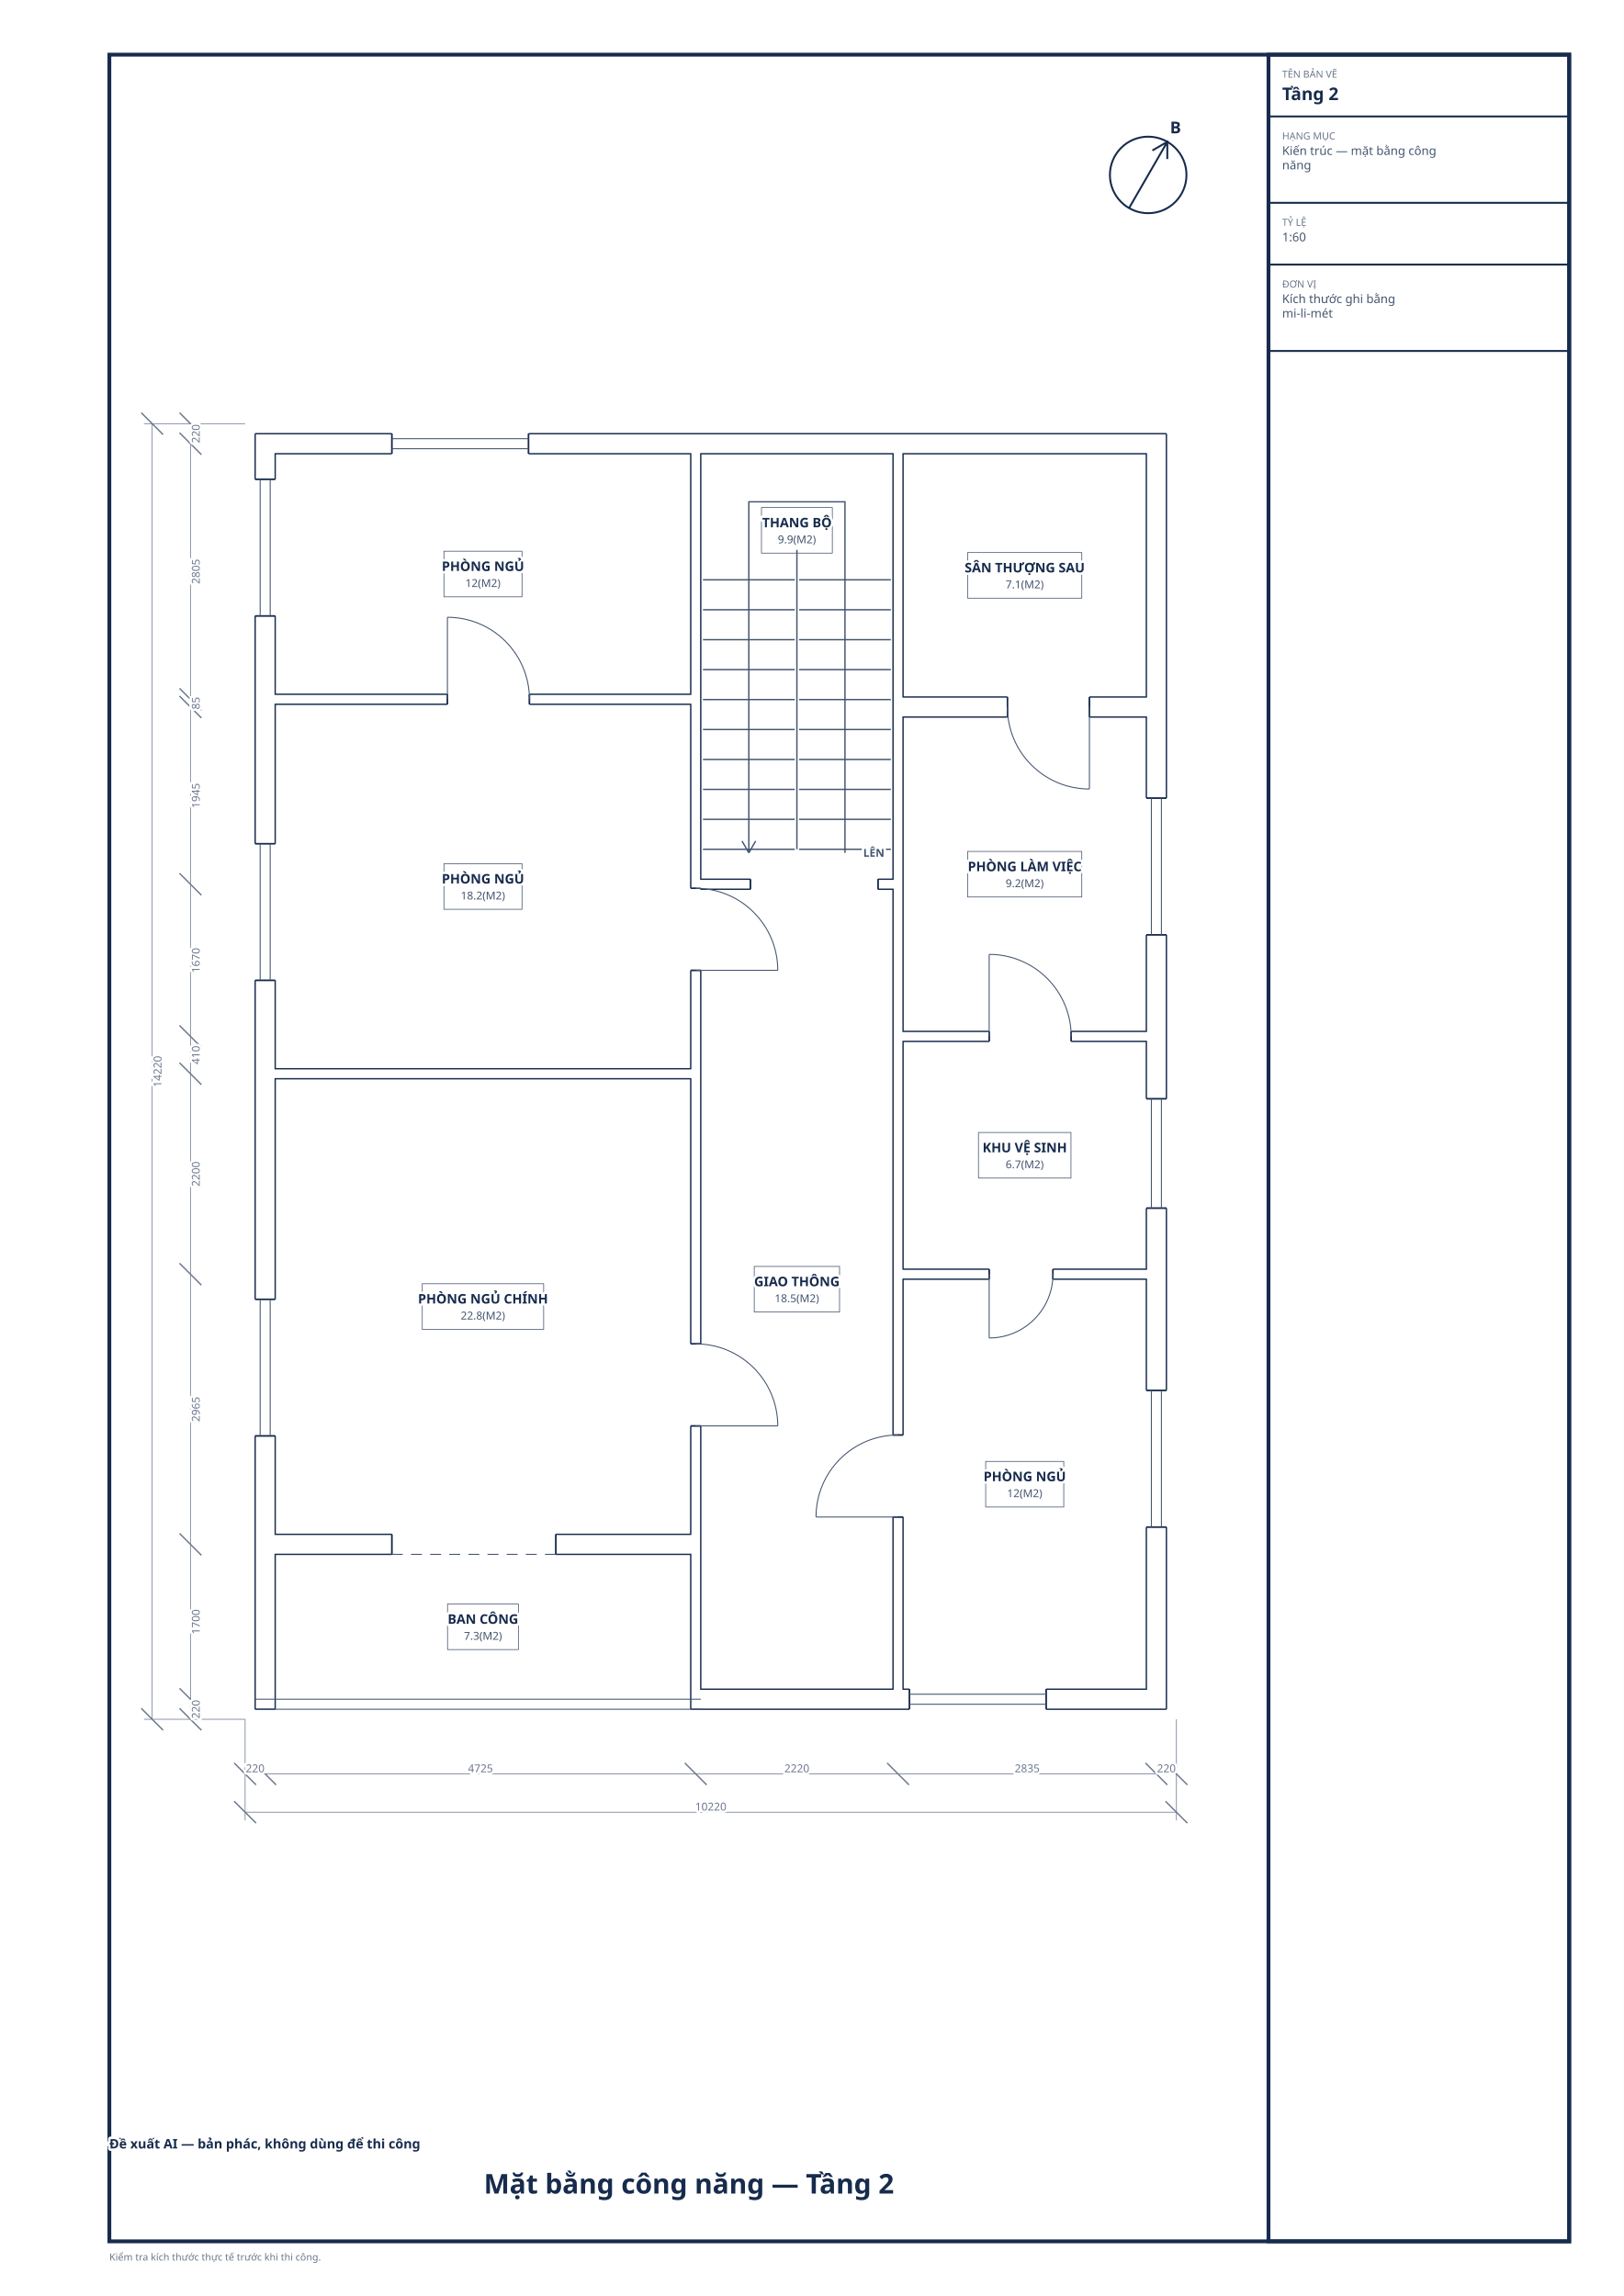
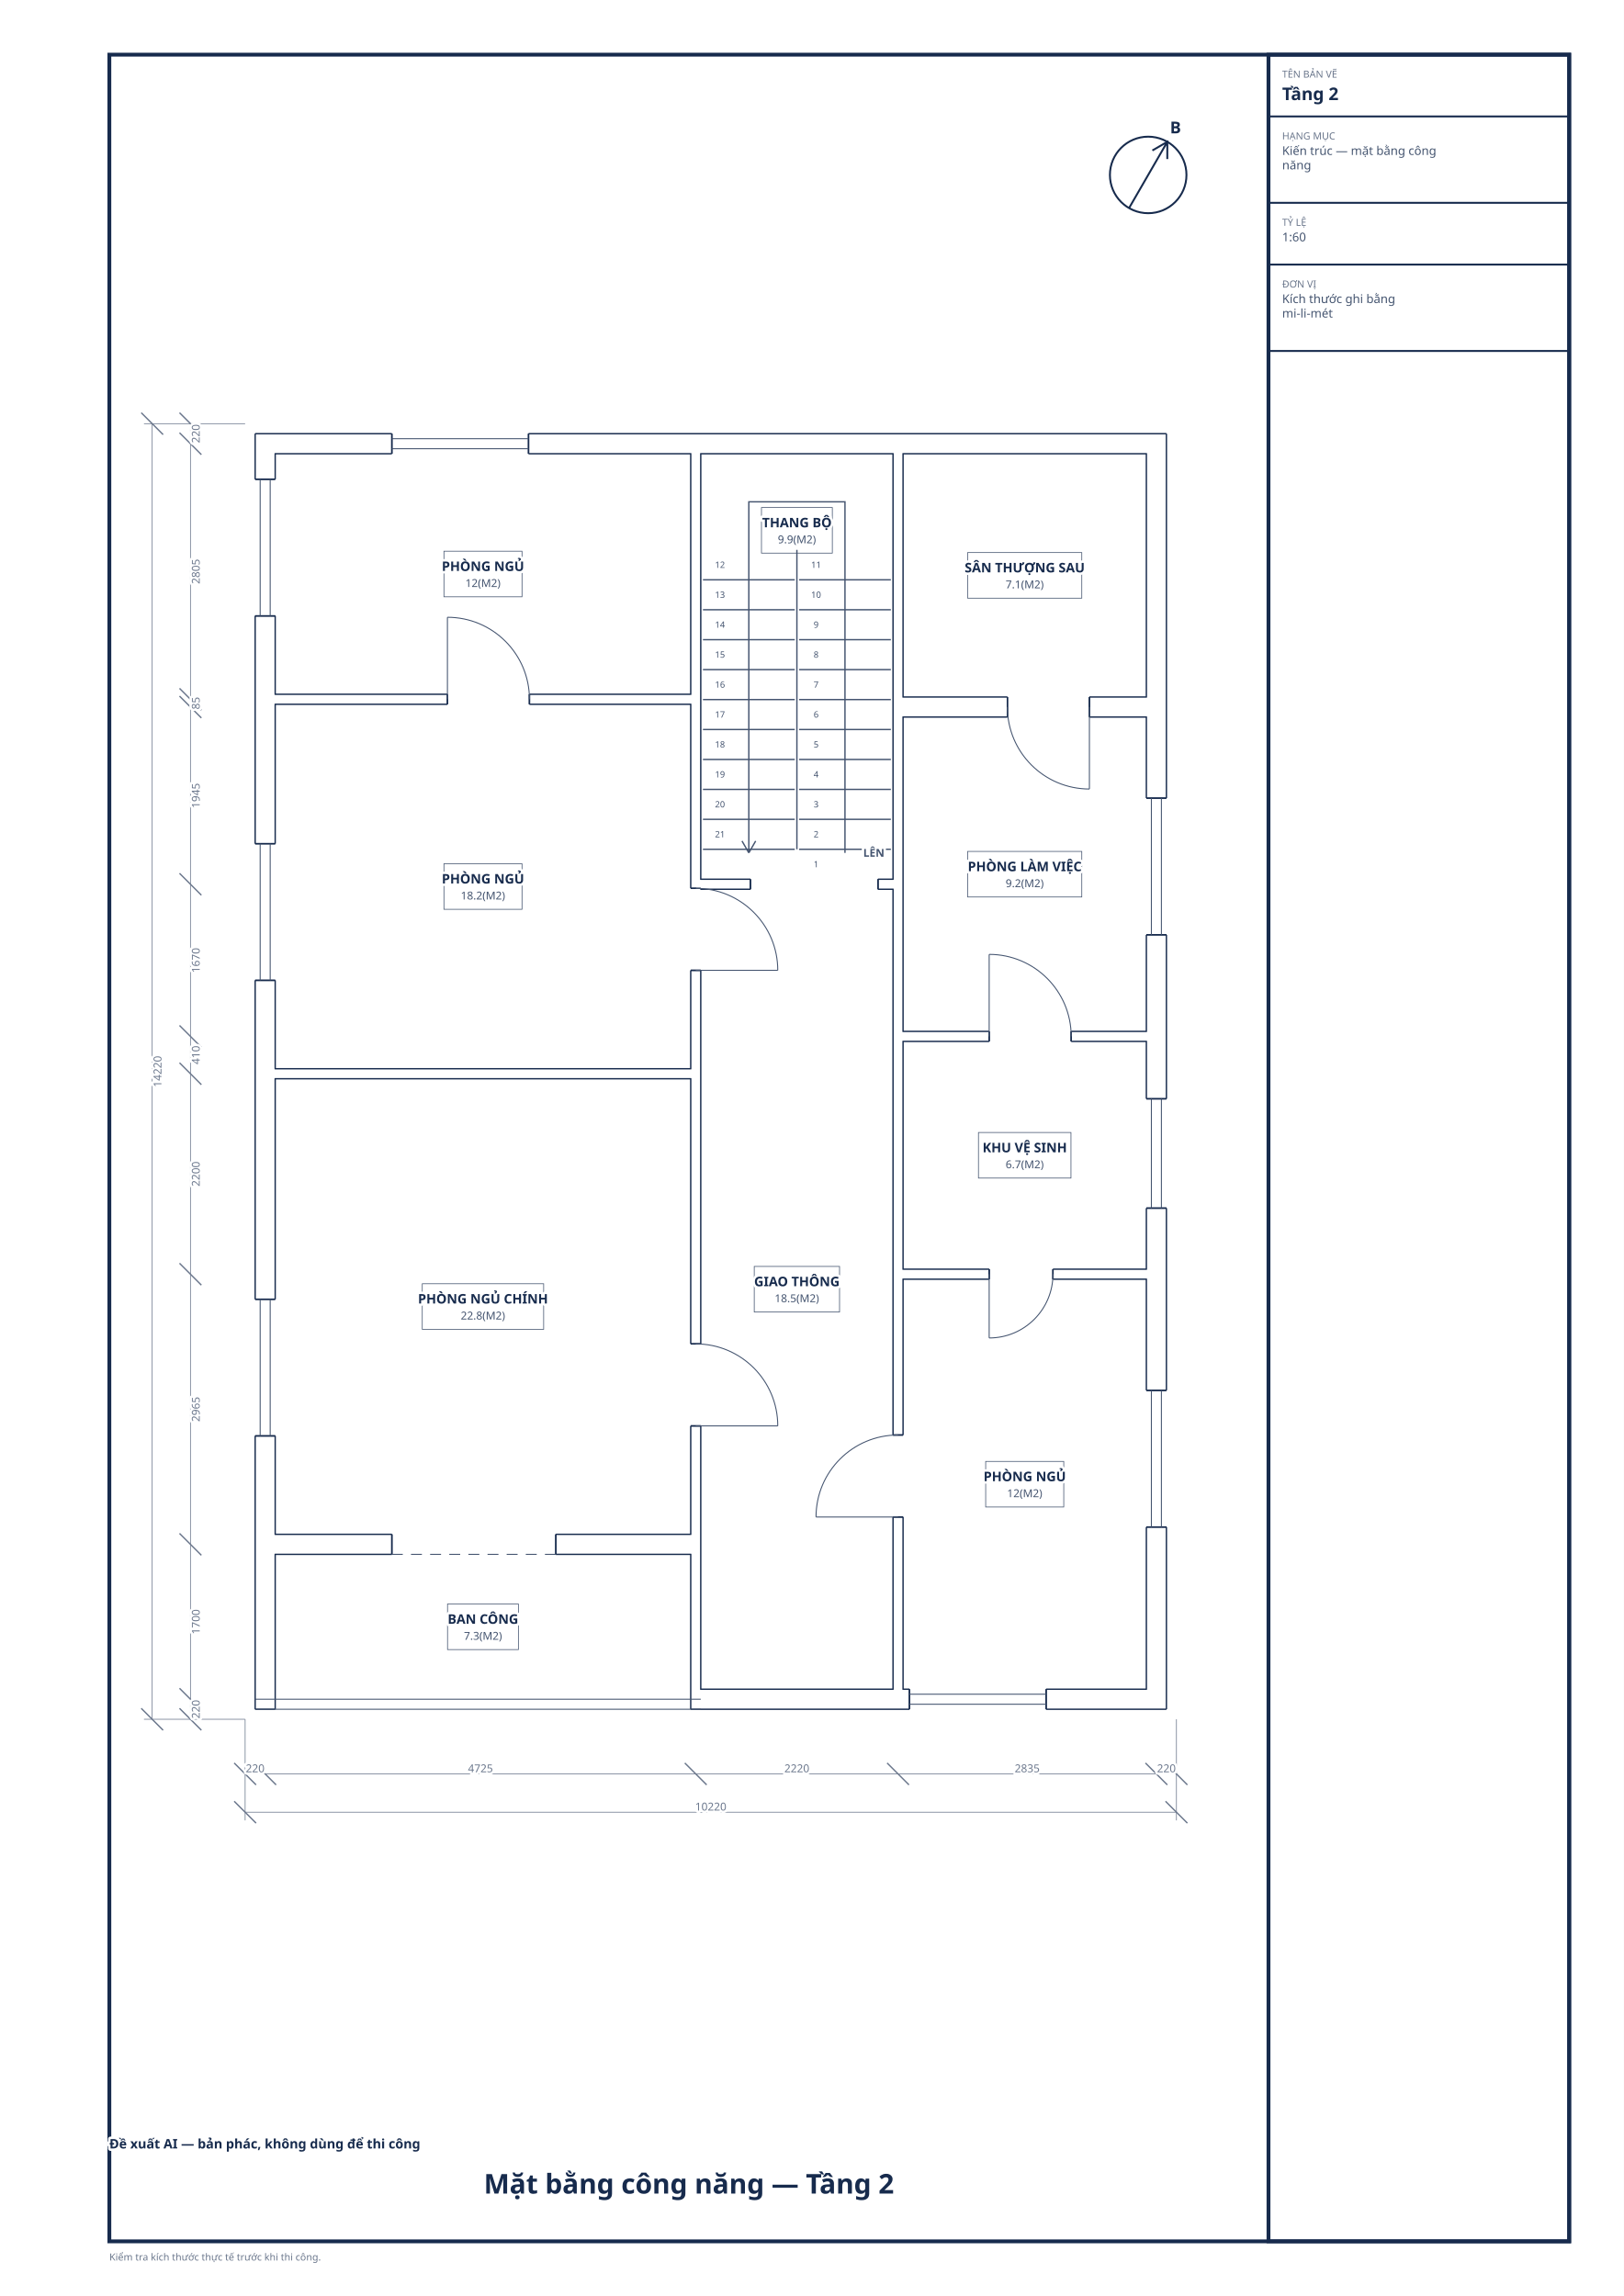
<svg xmlns="http://www.w3.org/2000/svg" viewBox="0 0 297 420" width="297mm" height="420mm">
-   <style>text{font-family:'Be Vietnam Pro', 'Noto Sans', 'Segoe UI', system-ui, sans-serif;text-anchor:middle;dominant-baseline:middle;paint-order:stroke;stroke:#FFFFFF;stroke-width:0.9;stroke-linejoin:round}.fr{stroke:#172B4D;stroke-width:0.7;fill:none;}.tr{stroke:#172B4D;stroke-width:0.35;fill:none;}.wf{fill:#FFFFFF;stroke:none}.w{stroke:#172B4D;stroke-width:0.25;fill:none;}.cl{fill:#172B4D;stroke:#172B4D;stroke-width:0.25}.lb{fill:none;stroke:#44546F;stroke-width:0.13}.rl{stroke:#44546F;stroke-width:0.18;fill:none;}.sd{stroke:#44546F;stroke-width:0.13;fill:none;stroke-dasharray:2.4 1.6;}.op{stroke:#172B4D;stroke-width:0.25;fill:none;}.dl{stroke:#44546F;stroke-width:0.18;fill:none;}.wn{stroke:#44546F;stroke-width:0.18;fill:none;}.st{stroke:#44546F;stroke-width:0.25;fill:none;}.sa{stroke:#44546F;stroke-width:0.25;fill:none;}.vd{stroke:#44546F;stroke-width:0.18;fill:#DCDFE4}.nt{stroke:#172B4D;stroke-width:0.35;fill:none;}.dm{stroke:#6B778C;stroke-width:0.13;fill:none;}.dt{stroke:#6B778C;stroke-width:0.25;fill:none;}.tn{font-size:2.4px;fill:#172B4D;font-weight:600;}.ta{font-size:2px;fill:#44546F;}.td{font-size:2px;fill:#6B778C;}.tst{font-size:2px;fill:#44546F;font-weight:600;}.tl{font-size:3.2px;fill:#172B4D;font-weight:700;text-anchor:start;}.tw{font-size:2.4px;fill:#172B4D;font-weight:600;text-anchor:start;}.ts{font-size:2.2px;fill:#44546F;text-anchor:start;}.tnn{font-size:3px;fill:#172B4D;font-weight:700;}.tt{font-size:5px;fill:#172B4D;font-weight:700;}.tbl{font-size:1.8px;fill:#6B778C;text-anchor:start;}.tf{font-size:1.8px;fill:#6B778C;text-anchor:start;}.gr{stroke:#172B4D;stroke-width:0.7;fill:none;}.eo{stroke:#172B4D;stroke-width:0.5;fill:none;stroke-linejoin:round;}.fln{stroke:#44546F;stroke-width:0.13;fill:none;stroke-dasharray:3 1.5;}.lm{stroke:#172B4D;stroke-width:0.18;fill:none;}.el{fill:#EEF0F2;stroke:#44546F;stroke-width:0.13}.ff{stroke:#44546F;stroke-width:0.18;fill:none;stroke-dasharray:3 1.5;}.tlm{font-size:2px;fill:#172B4D;text-anchor:start;}.rb{stroke:#172B4D;stroke-width:0.6;fill:none;}.re{stroke:#172B4D;stroke-width:0.3;fill:none;}.rw{stroke:#44546F;stroke-width:0.15;fill:none;}.ra{stroke:#172B4D;stroke-width:0.4;fill:none;}.rlot{stroke:#44546F;stroke-width:0.25;fill:none;stroke-dasharray:6 3;}.rn{fill:#172B4D;stroke:none}</style>
+   <style>text{font-family:'Be Vietnam Pro', 'Noto Sans', 'Segoe UI', system-ui, sans-serif;text-anchor:middle;dominant-baseline:middle;paint-order:stroke;stroke:#FFFFFF;stroke-width:0.9;stroke-linejoin:round}.fr{stroke:#172B4D;stroke-width:0.7;fill:none;}.tr{stroke:#172B4D;stroke-width:0.35;fill:none;}.wf{fill:#FFFFFF;stroke:none}.w{stroke:#172B4D;stroke-width:0.25;fill:none;}.cl{fill:#172B4D;stroke:#172B4D;stroke-width:0.25}.lb{fill:none;stroke:#44546F;stroke-width:0.13}.rl{stroke:#44546F;stroke-width:0.18;fill:none;}.sd{stroke:#44546F;stroke-width:0.13;fill:none;stroke-dasharray:2.4 1.6;}.op{stroke:#172B4D;stroke-width:0.25;fill:none;}.dl{stroke:#44546F;stroke-width:0.18;fill:none;}.wn{stroke:#44546F;stroke-width:0.18;fill:none;}.st{stroke:#44546F;stroke-width:0.25;fill:none;}.sa{stroke:#44546F;stroke-width:0.25;fill:none;}.vd{stroke:#44546F;stroke-width:0.18;fill:#DCDFE4}.nt{stroke:#172B4D;stroke-width:0.35;fill:none;}.dm{stroke:#6B778C;stroke-width:0.13;fill:none;}.dt{stroke:#6B778C;stroke-width:0.25;fill:none;}.tn{font-size:2.4px;fill:#172B4D;font-weight:600;}.ta{font-size:2px;fill:#44546F;}.td{font-size:2px;fill:#6B778C;}.tst{font-size:2px;fill:#44546F;font-weight:600;}.tsn{font-size:1.6px;fill:#44546F;}.tl{font-size:3.2px;fill:#172B4D;font-weight:700;text-anchor:start;}.tw{font-size:2.4px;fill:#172B4D;font-weight:600;text-anchor:start;}.ts{font-size:2.2px;fill:#44546F;text-anchor:start;}.tnn{font-size:3px;fill:#172B4D;font-weight:700;}.tt{font-size:5px;fill:#172B4D;font-weight:700;}.tbl{font-size:1.8px;fill:#6B778C;text-anchor:start;}.tf{font-size:1.8px;fill:#6B778C;text-anchor:start;}.gr{stroke:#172B4D;stroke-width:0.7;fill:none;}.eo{stroke:#172B4D;stroke-width:0.5;fill:none;stroke-linejoin:round;}.fln{stroke:#44546F;stroke-width:0.13;fill:none;stroke-dasharray:3 1.5;}.lm{stroke:#172B4D;stroke-width:0.18;fill:none;}.el{fill:#EEF0F2;stroke:#44546F;stroke-width:0.13}.ff{stroke:#44546F;stroke-width:0.18;fill:none;stroke-dasharray:3 1.5;}.tlm{font-size:2px;fill:#172B4D;text-anchor:start;}.rb{stroke:#172B4D;stroke-width:0.6;fill:none;}.re{stroke:#172B4D;stroke-width:0.3;fill:none;}.rw{stroke:#44546F;stroke-width:0.15;fill:none;}.ra{stroke:#172B4D;stroke-width:0.4;fill:none;}.rlot{stroke:#44546F;stroke-width:0.25;fill:none;stroke-dasharray:6 3;}.rn{fill:#172B4D;stroke:none}</style>
  <rect x="0" y="0" width="297" height="420" fill="#FFFFFF" />
  <rect x="20" y="10" width="267" height="400" class="fr" />
  <rect x="232" y="10" width="55" height="400" class="fr" />
  <text x="234.5" y="13.58" class="tbl">TÊN BẢN VẼ</text>
  <text x="234.5" y="17.18" class="tl">Tầng 2</text>
  <path class="tr" d="M 232 21.3 L 287 21.3" />
  <text x="234.5" y="24.88" class="tbl">HẠNG MỤC</text>
  <text x="234.5" y="27.58" class="ts">Kiến trúc — mặt bằng công</text>
  <text x="234.5" y="30.22" class="ts">năng</text>
  <path class="tr" d="M 232 37.1 L 287 37.1" />
  <text x="234.5" y="40.68" class="tbl">TỶ LỆ</text>
  <text x="234.5" y="43.38" class="ts">1:60</text>
  <path class="tr" d="M 232 48.4 L 287 48.4" />
  <text x="234.5" y="51.98" class="tbl">ĐƠN VỊ</text>
  <text x="234.5" y="54.68" class="ts">Kích thước ghi bằng</text>
  <text x="234.5" y="57.32" class="ts">mi-li-mét</text>
  <path class="tr" d="M 232 64.2 L 287 64.2" />
  <text x="126" y="399.5" class="tt">Mặt bằng công năng — Tầng 2</text>
  <text x="20" y="392.16" class="tw">Đề xuất AI — bản phác, không dùng để thi công</text>
  <text x="20" y="412.88" class="tf">Kiểm tra kích thước thực tế trước khi thi công.</text>
  <path class="wf" d="M 126.333 312.667 L 166.333 312.667 L 166.333 309 L 126.333 309 Z M 191.333 312.667 L 213.333 312.667 L 213.333 309 L 191.333 309 Z M 46.667 83 L 71.667 83 L 71.667 79.333 L 46.667 79.333 Z M 96.667 83 L 213.333 83 L 213.333 79.333 L 96.667 79.333 Z M 50.333 312.667 L 50.333 262.667 L 46.667 262.667 L 46.667 312.667 Z M 50.333 237.667 L 50.333 179.333 L 46.667 179.333 L 46.667 237.667 Z M 50.333 154.333 L 50.333 112.667 L 46.667 112.667 L 46.667 154.333 Z M 50.333 87.667 L 50.333 79.333 L 46.667 79.333 L 46.667 87.667 Z M 213.333 312.667 L 213.333 279.333 L 209.667 279.333 L 209.667 312.667 Z M 213.333 254.333 L 213.333 221 L 209.667 221 L 209.667 254.333 Z M 213.333 201 L 213.333 171 L 209.667 171 L 209.667 201 Z M 213.333 146 L 213.333 79.333 L 209.667 79.333 L 209.667 146 Z M 46.667 284.333 L 71.667 284.333 L 71.667 280.667 L 46.667 280.667 Z M 101.667 284.333 L 128.167 284.333 L 128.167 280.667 L 101.667 280.667 Z M 164.25 131.167 L 184.25 131.167 L 184.25 127.5 L 164.25 127.5 Z M 199.25 131.167 L 211.5 131.167 L 211.5 127.5 L 199.25 127.5 Z M 128.167 312.667 L 128.167 260.833 L 126.333 260.833 L 126.333 312.667 Z M 128.167 245.833 L 128.167 177.5 L 126.333 177.5 L 126.333 245.833 Z M 128.167 162.5 L 128.167 81.167 L 126.333 81.167 L 126.333 162.5 Z M 165.167 310.833 L 165.167 277.5 L 163.333 277.5 L 163.333 310.833 Z M 165.167 262.5 L 165.167 79.333 L 163.333 79.333 L 163.333 262.5 Z M 48.5 197.333 L 127.25 197.333 L 127.25 195.5 L 48.5 195.5 Z M 48.5 128.833 L 81.833 128.833 L 81.833 127 L 48.5 127 Z M 96.833 128.833 L 127.25 128.833 L 127.25 127 L 96.833 127 Z M 127.25 162.667 L 137.25 162.667 L 137.25 160.833 L 127.25 160.833 Z M 160.583 162.667 L 164.25 162.667 L 164.25 160.833 L 160.583 160.833 Z M 164.25 234 L 180.917 234 L 180.917 232.167 L 164.25 232.167 Z M 192.583 234 L 211.5 234 L 211.5 232.167 L 192.583 232.167 Z M 164.25 190.5 L 180.917 190.5 L 180.917 188.667 L 164.25 188.667 Z M 195.917 190.5 L 211.5 190.5 L 211.5 188.667 L 195.917 188.667 Z" />
  <path class="w" d="M 126.333 312.667 L 166.333 312.667 M 126.333 309 L 126.417 309 M 128.083 309 L 163.417 309 M 165.083 309 L 166.333 309 M 126.333 312.667 L 126.333 309 M 166.333 312.667 L 166.333 309 M 191.333 312.667 L 213.333 312.667 M 191.333 309 L 209.75 309 M 213.25 309 L 213.333 309 M 191.333 312.667 L 191.333 309 M 213.333 312.667 L 213.333 309 M 46.667 83 L 46.75 83 M 50.25 83 L 71.667 83 M 46.667 79.333 L 71.667 79.333 M 46.667 83 L 46.667 79.333 M 71.667 83 L 71.667 79.333 M 96.667 83 L 126.417 83 M 128.083 83 L 163.417 83 M 165.083 83 L 209.75 83 M 213.25 83 L 213.333 83 M 96.667 79.333 L 213.333 79.333 M 96.667 83 L 96.667 79.333 M 213.333 83 L 213.333 79.333 M 50.333 312.667 L 50.333 284.25 M 50.333 280.75 L 50.333 262.667 M 46.667 312.667 L 46.667 262.667 M 50.333 312.667 L 46.667 312.667 M 50.333 262.667 L 46.667 262.667 M 50.333 237.667 L 50.333 197.25 M 50.333 195.583 L 50.333 179.333 M 46.667 237.667 L 46.667 179.333 M 50.333 237.667 L 46.667 237.667 M 50.333 179.333 L 46.667 179.333 M 50.333 154.333 L 50.333 128.75 M 50.333 127.083 L 50.333 112.667 M 46.667 154.333 L 46.667 112.667 M 50.333 154.333 L 46.667 154.333 M 50.333 112.667 L 46.667 112.667 M 50.333 87.667 L 50.333 82.917 M 50.333 79.417 L 50.333 79.333 M 46.667 87.667 L 46.667 79.333 M 50.333 87.667 L 46.667 87.667 M 50.333 79.333 L 46.667 79.333 M 213.333 312.667 L 213.333 279.333 M 209.667 312.667 L 209.667 312.583 M 209.667 309.083 L 209.667 279.333 M 213.333 312.667 L 209.667 312.667 M 213.333 279.333 L 209.667 279.333 M 213.333 254.333 L 213.333 221 M 209.667 254.333 L 209.667 233.917 M 209.667 232.25 L 209.667 221 M 213.333 254.333 L 209.667 254.333 M 213.333 221 L 209.667 221 M 213.333 201 L 213.333 171 M 209.667 201 L 209.667 190.417 M 209.667 188.75 L 209.667 171 M 213.333 201 L 209.667 201 M 213.333 171 L 209.667 171 M 213.333 146 L 213.333 79.333 M 209.667 146 L 209.667 131.083 M 209.667 127.583 L 209.667 82.917 M 209.667 79.417 L 209.667 79.333 M 213.333 146 L 209.667 146 M 213.333 79.333 L 209.667 79.333 M 46.667 284.333 L 46.75 284.333 M 50.25 284.333 L 71.667 284.333 M 46.667 280.667 L 46.75 280.667 M 50.25 280.667 L 71.667 280.667 M 46.667 284.333 L 46.667 280.667 M 71.667 284.333 L 71.667 280.667 M 101.667 284.333 L 126.417 284.333 M 128.083 284.333 L 128.167 284.333 M 101.667 280.667 L 126.417 280.667 M 128.083 280.667 L 128.167 280.667 M 101.667 284.333 L 101.667 280.667 M 128.167 284.333 L 128.167 280.667 M 165.083 131.167 L 184.25 131.167 M 165.083 127.5 L 184.25 127.5 M 184.25 131.167 L 184.25 127.5 M 199.25 131.167 L 209.75 131.167 M 199.25 127.5 L 209.75 127.5 M 199.25 131.167 L 199.25 127.5 M 128.167 312.667 L 128.167 312.583 M 128.167 309.083 L 128.167 260.833 M 126.333 312.667 L 126.333 284.25 M 126.333 280.75 L 126.333 260.833 M 128.167 312.667 L 126.333 312.667 M 128.167 260.833 L 126.333 260.833 M 128.167 245.833 L 128.167 177.5 M 126.333 245.833 L 126.333 197.25 M 126.333 195.583 L 126.333 177.5 M 128.167 245.833 L 126.333 245.833 M 128.167 177.5 L 126.333 177.5 M 128.167 160.917 L 128.167 82.917 M 126.333 162.5 L 126.333 128.75 M 126.333 127.083 L 126.333 82.917 M 127.333 162.5 L 126.333 162.5 M 165.167 309.083 L 165.167 277.5 M 163.333 309.083 L 163.333 277.5 M 165.167 277.5 L 163.333 277.5 M 165.167 262.5 L 165.167 233.917 M 165.167 232.25 L 165.167 190.417 M 165.167 188.75 L 165.167 131.083 M 165.167 127.583 L 165.167 82.917 M 165.167 79.417 L 165.167 79.333 M 163.333 262.5 L 163.333 162.583 M 163.333 160.917 L 163.333 82.917 M 163.333 79.417 L 163.333 79.333 M 165.167 262.5 L 163.333 262.5 M 165.167 79.333 L 163.333 79.333 M 50.25 197.333 L 126.417 197.333 M 50.25 195.5 L 126.417 195.5 M 50.25 128.833 L 81.833 128.833 M 50.25 127 L 81.833 127 M 81.833 128.833 L 81.833 127 M 96.833 128.833 L 126.417 128.833 M 96.833 127 L 126.417 127 M 96.833 128.833 L 96.833 127 M 128.083 162.667 L 137.25 162.667 M 128.083 160.833 L 137.25 160.833 M 137.25 162.667 L 137.25 160.833 M 160.583 162.667 L 163.417 162.667 M 160.583 160.833 L 163.417 160.833 M 160.583 162.667 L 160.583 160.833 M 165.083 234 L 180.917 234 M 165.083 232.167 L 180.917 232.167 M 180.917 234 L 180.917 232.167 M 192.583 234 L 209.75 234 M 192.583 232.167 L 209.75 232.167 M 192.583 234 L 192.583 232.167 M 165.083 190.5 L 180.917 190.5 M 165.083 188.667 L 180.917 188.667 M 180.917 190.5 L 180.917 188.667 M 195.917 190.5 L 209.75 190.5 M 195.917 188.667 L 209.75 188.667 M 195.917 190.5 L 195.917 188.667" />
  <path class="rl" d="M 46.667 312.667 L 128.167 312.667 M 46.667 310.833 L 128.167 310.833" />
  <path class="op" d="M 71.667 284.333 L 71.667 280.667 M 101.667 284.333 L 101.667 280.667 M 128.167 260.833 L 126.333 260.833 M 128.167 245.833 L 126.333 245.833 M 128.167 177.5 L 126.333 177.5 M 128.167 162.5 L 126.333 162.5 M 81.833 128.833 L 81.833 127 M 96.833 128.833 L 96.833 127 M 137.25 162.667 L 137.25 160.833 M 160.583 162.667 L 160.583 160.833 M 165.167 277.5 L 163.333 277.5 M 165.167 262.5 L 163.333 262.5 M 180.917 234 L 180.917 232.167 M 192.583 234 L 192.583 232.167 M 180.917 190.5 L 180.917 188.667 M 195.917 190.5 L 195.917 188.667 M 184.25 131.167 L 184.25 127.5 M 199.25 131.167 L 199.25 127.5 M 50.333 262.667 L 46.667 262.667 M 50.333 237.667 L 46.667 237.667 M 50.333 179.333 L 46.667 179.333 M 50.333 154.333 L 46.667 154.333 M 50.333 112.667 L 46.667 112.667 M 50.333 87.667 L 46.667 87.667 M 71.667 83 L 71.667 79.333 M 96.667 83 L 96.667 79.333 M 166.333 312.667 L 166.333 309 M 191.333 312.667 L 191.333 309 M 213.333 279.333 L 209.667 279.333 M 213.333 254.333 L 209.667 254.333 M 213.333 221 L 209.667 221 M 213.333 201 L 209.667 201 M 213.333 171 L 209.667 171 M 213.333 146 L 209.667 146" />
  <path class="wn" d="M 47.583 262.667 L 47.583 237.667 M 49.417 262.667 L 49.417 237.667 M 47.583 179.333 L 47.583 154.333 M 49.417 179.333 L 49.417 154.333 M 47.583 112.667 L 47.583 87.667 M 49.417 112.667 L 49.417 87.667 M 71.667 80.25 L 96.667 80.25 M 71.667 82.083 L 96.667 82.083 M 166.333 309.917 L 191.333 309.917 M 166.333 311.75 L 191.333 311.75 M 210.583 279.333 L 210.583 254.333 M 212.417 279.333 L 212.417 254.333 M 210.583 221 L 210.583 201 M 212.417 221 L 212.417 201 M 210.583 171 L 210.583 146 M 212.417 171 L 212.417 146" />
  <path class="dl" d="M 127.25 260.833 L 142.25 260.833 M 142.25 260.833 A 15 15 0 0 0 127.25 245.833 M 127.25 177.5 L 142.25 177.5 M 142.25 177.5 A 15 15 0 0 0 127.25 162.5 M 81.833 127.917 L 81.833 112.917 M 81.833 112.917 A 15 15 0 0 1 96.833 127.917 M 164.25 277.5 L 149.25 277.5 M 149.25 277.5 A 15 15 0 0 1 164.25 262.5 M 180.917 233.083 L 180.917 244.75 M 180.917 244.75 A 11.667 11.667 0 0 0 192.583 233.083 M 180.917 189.583 L 180.917 174.583 M 180.917 174.583 A 15 15 0 0 1 195.917 189.583 M 199.25 129.333 L 199.25 144.333 M 199.25 144.333 A 15 15 0 0 1 184.25 129.333" />
  <path class="dl" d="M 71.667 284.333 L 101.667 284.333" stroke-dasharray="2 1.5" />
  <path class="st" d="M 162.933 155.356 L 146.15 155.356 M 162.933 149.879 L 146.15 149.879 M 162.933 144.402 L 146.15 144.402 M 162.933 138.924 L 146.15 138.924 M 162.933 133.447 L 146.15 133.447 M 162.933 127.97 L 146.15 127.97 M 162.933 122.492 L 146.15 122.492 M 162.933 117.015 L 146.15 117.015 M 162.933 111.538 L 146.15 111.538 M 162.933 106.061 L 146.15 106.061 M 145.35 106.061 L 128.567 106.061 M 145.35 111.538 L 128.567 111.538 M 145.35 117.015 L 128.567 117.015 M 145.35 122.492 L 128.567 122.492 M 145.35 127.97 L 128.567 127.97 M 145.35 133.447 L 128.567 133.447 M 145.35 138.924 L 128.567 138.924 M 145.35 144.402 L 128.567 144.402 M 145.35 149.879 L 128.567 149.879 M 145.35 155.356 L 128.567 155.356 M 145.75 155.356 L 145.75 100.583" />
  <path class="sa" d="M 154.542 156.013 L 154.542 100.583 L 154.542 91.792 L 136.958 91.792 L 136.958 100.583 L 136.958 156.013 M 138.208 153.838 L 136.958 156.013 M 135.708 153.838 L 136.958 156.013" />
  <text x="159.817" y="156.013" class="tst">LÊN</text>
+   <text x="149.267" y="158.095" class="tsn">1</text>
+   <text x="149.267" y="152.617" class="tsn">2</text>
+   <text x="149.267" y="147.14" class="tsn">3</text>
+   <text x="149.267" y="141.663" class="tsn">4</text>
+   <text x="149.267" y="136.186" class="tsn">5</text>
+   <text x="149.267" y="130.708" class="tsn">6</text>
+   <text x="149.267" y="125.231" class="tsn">7</text>
+   <text x="149.267" y="119.754" class="tsn">8</text>
+   <text x="149.267" y="114.277" class="tsn">9</text>
+   <text x="149.267" y="108.799" class="tsn">10</text>
+   <text x="149.267" y="103.322" class="tsn">11</text>
+   <text x="131.683" y="103.322" class="tsn">12</text>
+   <text x="131.683" y="108.799" class="tsn">13</text>
+   <text x="131.683" y="114.277" class="tsn">14</text>
+   <text x="131.683" y="119.754" class="tsn">15</text>
+   <text x="131.683" y="125.231" class="tsn">16</text>
+   <text x="131.683" y="130.708" class="tsn">17</text>
+   <text x="131.683" y="136.186" class="tsn">18</text>
+   <text x="131.683" y="141.663" class="tsn">19</text>
+   <text x="131.683" y="147.14" class="tsn">20</text>
+   <text x="131.683" y="152.617" class="tsn">21</text>
  <rect x="81.853" y="293.413" width="12.96" height="8.34" class="lb" />
  <text x="88.333" y="296.183" class="tn">BAN CÔNG</text>
  <text x="88.333" y="299.263" class="ta">7.3(M2)</text>
  <rect x="77.233" y="234.83" width="22.2" height="8.34" class="lb" />
  <text x="88.333" y="237.6" class="tn">PHÒNG NGỦ CHÍNH</text>
  <text x="88.333" y="240.68" class="ta">22.8(M2)</text>
  <rect x="81.193" y="157.997" width="14.28" height="8.34" class="lb" />
  <text x="88.333" y="160.767" class="tn">PHÒNG NGỦ</text>
  <text x="88.333" y="163.847" class="ta">18.2(M2)</text>
  <rect x="81.193" y="100.83" width="14.28" height="8.34" class="lb" />
  <text x="88.333" y="103.6" class="tn">PHÒNG NGỦ</text>
  <text x="88.333" y="106.68" class="ta">12(M2)</text>
  <rect x="137.95" y="231.663" width="15.6" height="8.34" class="lb" />
  <text x="145.75" y="234.433" class="tn">GIAO THÔNG</text>
  <text x="145.75" y="237.513" class="ta">18.5(M2)</text>
  <rect x="139.27" y="92.84" width="12.96" height="8.34" class="lb" />
  <text x="145.75" y="95.61" class="tn">THANG BỘ</text>
  <text x="145.75" y="98.69" class="ta">9.9(M2)</text>
  <rect x="180.277" y="267.33" width="14.28" height="8.34" class="lb" />
  <text x="187.417" y="270.1" class="tn">PHÒNG NGỦ</text>
  <text x="187.417" y="273.18" class="ta">12(M2)</text>
  <rect x="178.957" y="207.163" width="16.92" height="8.34" class="lb" />
  <text x="187.417" y="209.933" class="tn">KHU VỆ SINH</text>
  <text x="187.417" y="213.013" class="ta">6.7(M2)</text>
  <rect x="176.977" y="155.747" width="20.88" height="8.34" class="lb" />
  <text x="187.417" y="158.517" class="tn">PHÒNG LÀM VIỆC</text>
  <text x="187.417" y="161.597" class="ta">9.2(M2)</text>
  <rect x="176.977" y="101.08" width="20.88" height="8.34" class="lb" />
  <text x="187.417" y="103.85" class="tn">SÂN THƯỢNG SAU</text>
  <text x="187.417" y="106.93" class="ta">7.1(M2)</text>
  <path class="dm" d="M 44.833 324.5 L 215.167 324.5 M 44.833 331.5 L 215.167 331.5 M 44.833 314.5 L 44.833 333 M 215.167 314.5 L 215.167 333" />
  <path class="dt" d="M 42.833 322.5 L 46.833 326.5 M 46.5 322.5 L 50.5 326.5 M 125.25 322.5 L 129.25 326.5 M 162.25 322.5 L 166.25 326.5 M 209.5 322.5 L 213.5 326.5 M 213.167 322.5 L 217.167 326.5 M 42.833 329.5 L 46.833 333.5 M 213.167 329.5 L 217.167 333.5" />
  <text x="46.667" y="323.5" class="td">220</text>
  <text x="87.875" y="323.5" class="td">4725</text>
  <text x="145.75" y="323.5" class="td">2220</text>
  <text x="187.875" y="323.5" class="td">2835</text>
  <text x="213.333" y="323.5" class="td">220</text>
  <text x="130" y="330.5" class="td">10220</text>
  <path class="dm" d="M 34.833 314.5 L 34.833 77.5 M 27.833 314.5 L 27.833 77.5 M 44.833 314.5 L 26.333 314.5 M 44.833 77.5 L 26.333 77.5" />
  <path class="dt" d="M 32.833 312.5 L 36.833 316.5 M 32.833 308.833 L 36.833 312.833 M 32.833 280.5 L 36.833 284.5 M 32.833 231.083 L 36.833 235.083 M 32.833 194.417 L 36.833 198.417 M 32.833 187.583 L 36.833 191.583 M 32.833 159.75 L 36.833 163.75 M 32.833 127.333 L 36.833 131.333 M 32.833 125.917 L 36.833 129.917 M 32.833 79.167 L 36.833 83.167 M 32.833 75.5 L 36.833 79.5 M 25.833 312.5 L 29.833 316.5 M 25.833 75.5 L 29.833 79.5" />
  <text x="35.833" y="312.667" class="td" transform="rotate(-90 35.833 312.667)">220</text>
  <text x="35.833" y="296.667" class="td" transform="rotate(-90 35.833 296.667)">1700</text>
  <text x="35.833" y="257.792" class="td" transform="rotate(-90 35.833 257.792)">2965</text>
  <text x="35.833" y="214.75" class="td" transform="rotate(-90 35.833 214.75)">2200</text>
  <text x="35.833" y="193" class="td" transform="rotate(-90 35.833 193)">410</text>
  <text x="35.833" y="175.667" class="td" transform="rotate(-90 35.833 175.667)">1670</text>
  <text x="35.833" y="145.542" class="td" transform="rotate(-90 35.833 145.542)">1945</text>
  <text x="35.833" y="128.625" class="td" transform="rotate(-90 35.833 128.625)">85</text>
  <text x="35.833" y="104.542" class="td" transform="rotate(-90 35.833 104.542)">2805</text>
  <text x="35.833" y="79.333" class="td" transform="rotate(-90 35.833 79.333)">220</text>
  <text x="28.833" y="196" class="td" transform="rotate(-90 28.833 196)">14220</text>
  <circle cx="210" cy="32" r="7" class="nt" />
  <path class="nt" d="M 206.5 38.062 L 213.5 25.938 M 210.766 27.524 L 213.5 25.938 L 213.494 29.099" />
  <text x="215" y="23.34" class="tnn">B</text>
</svg>
